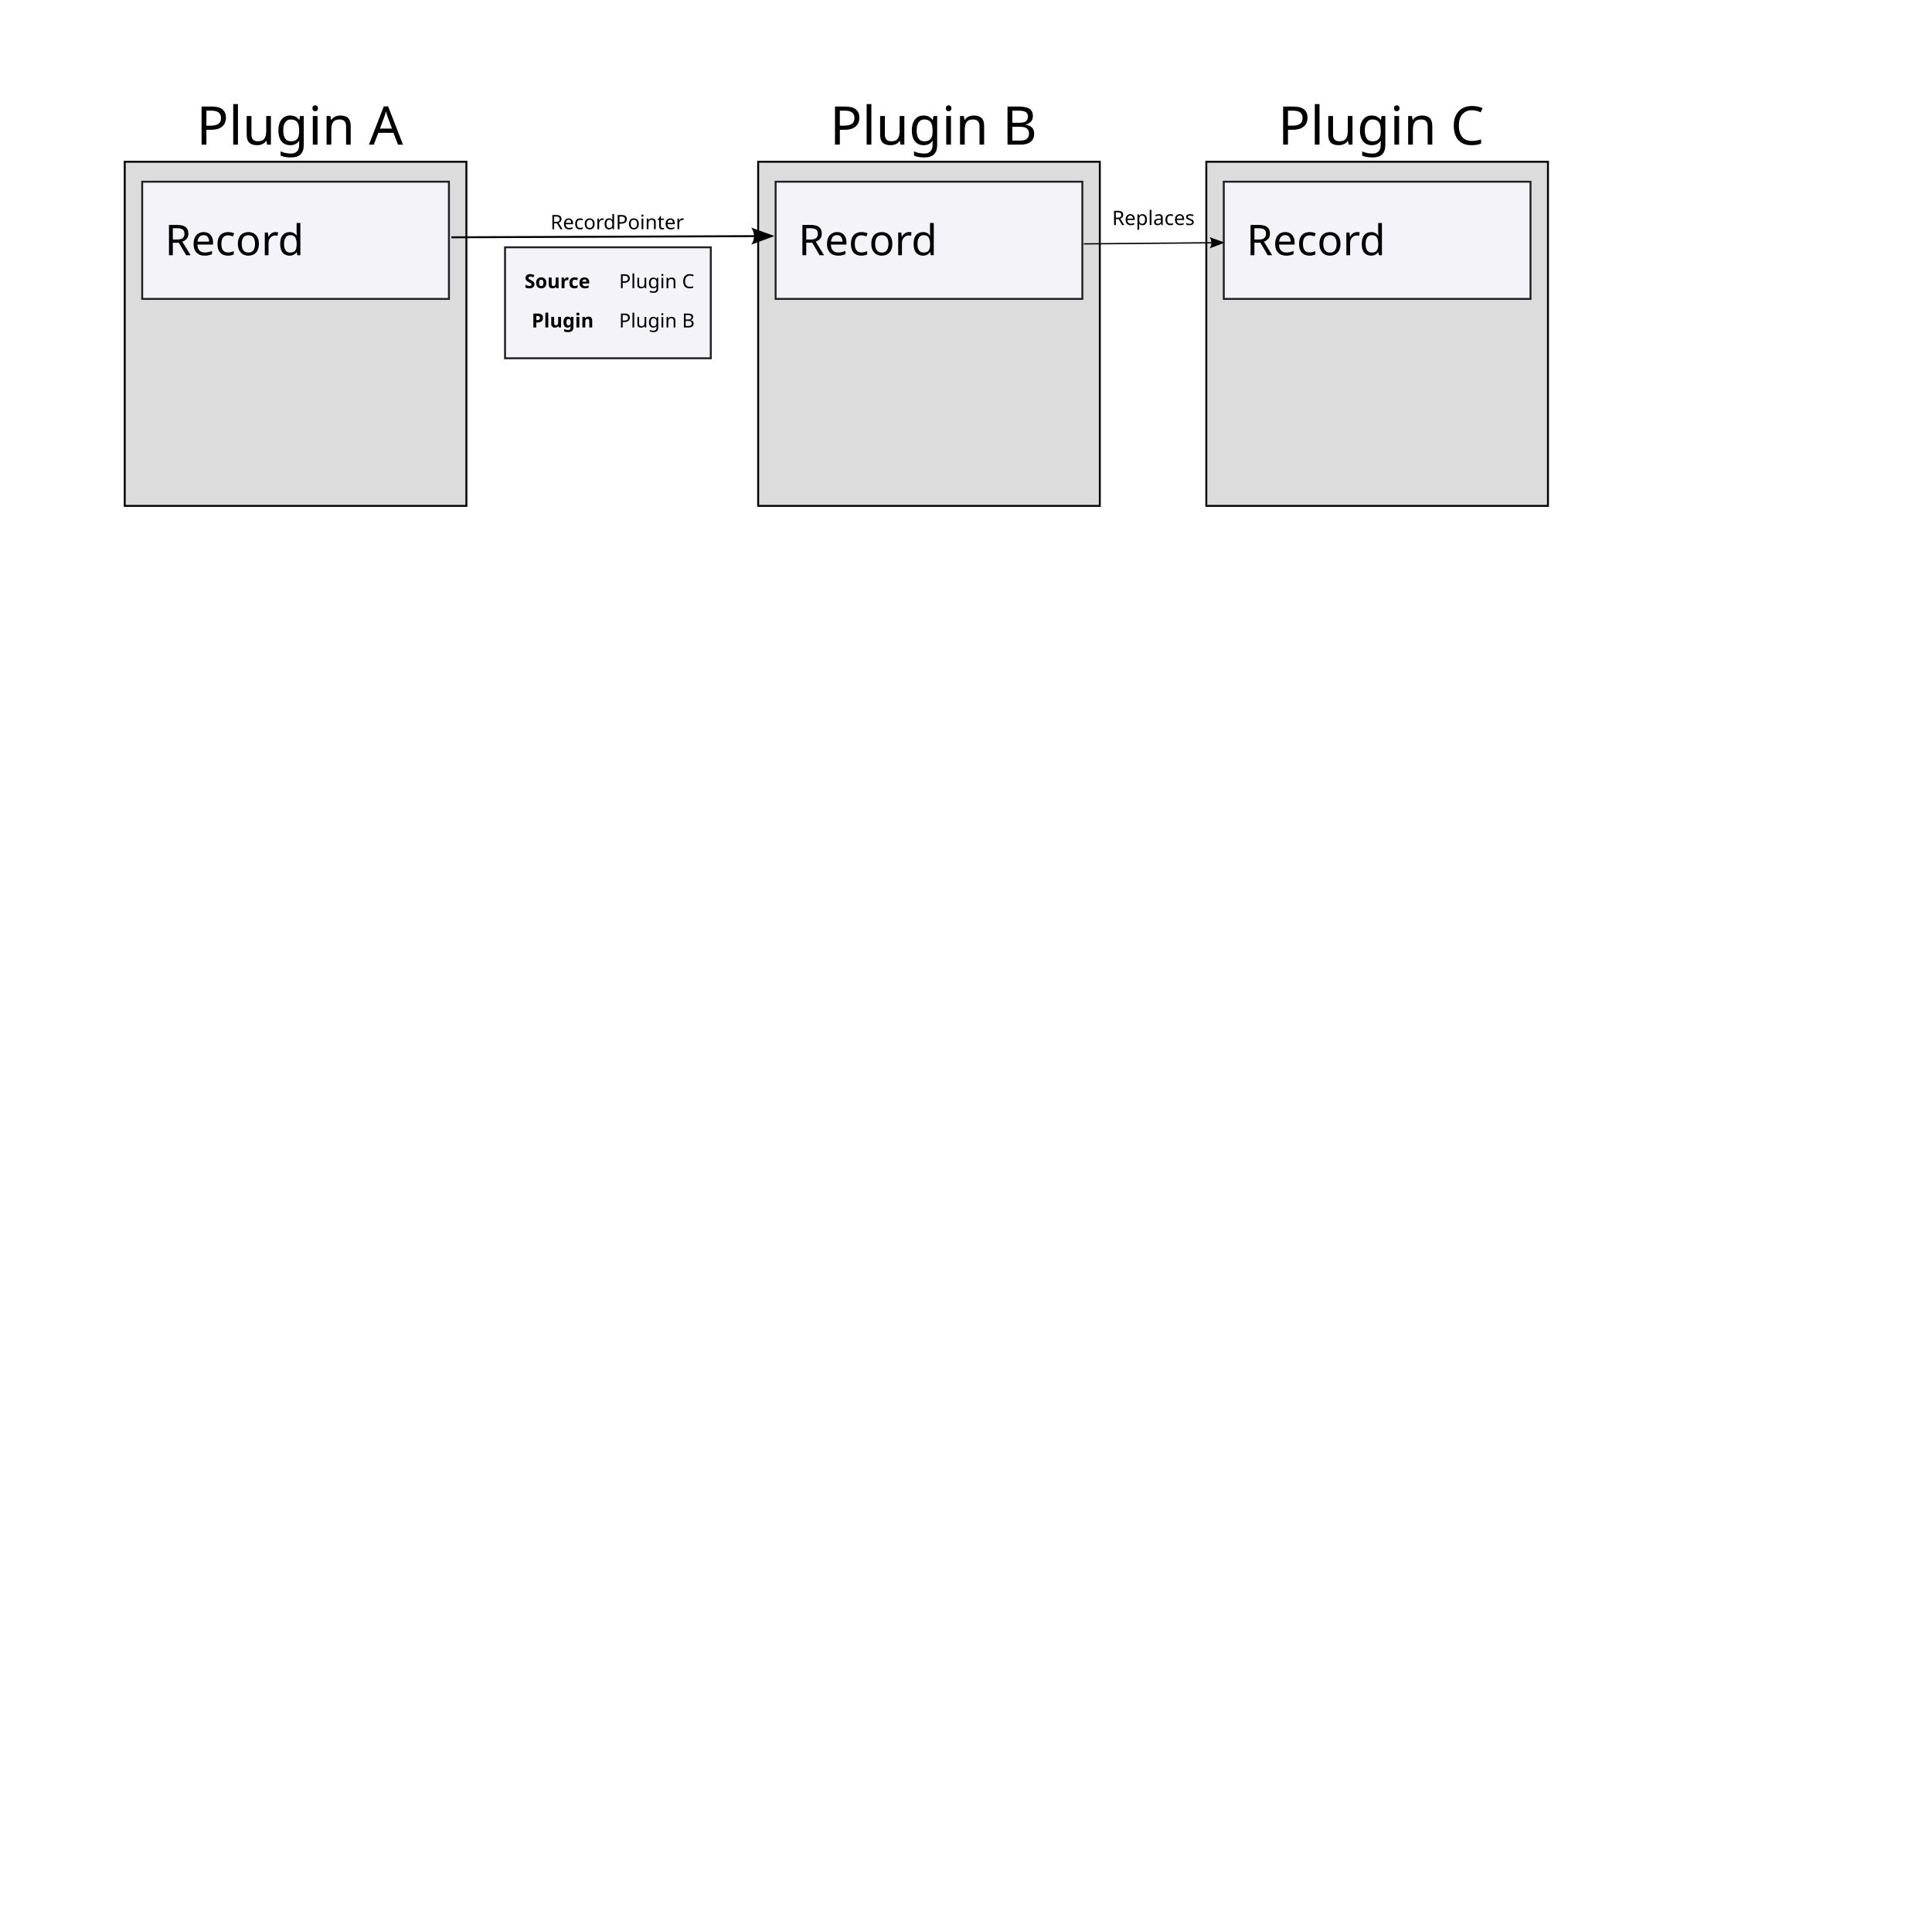
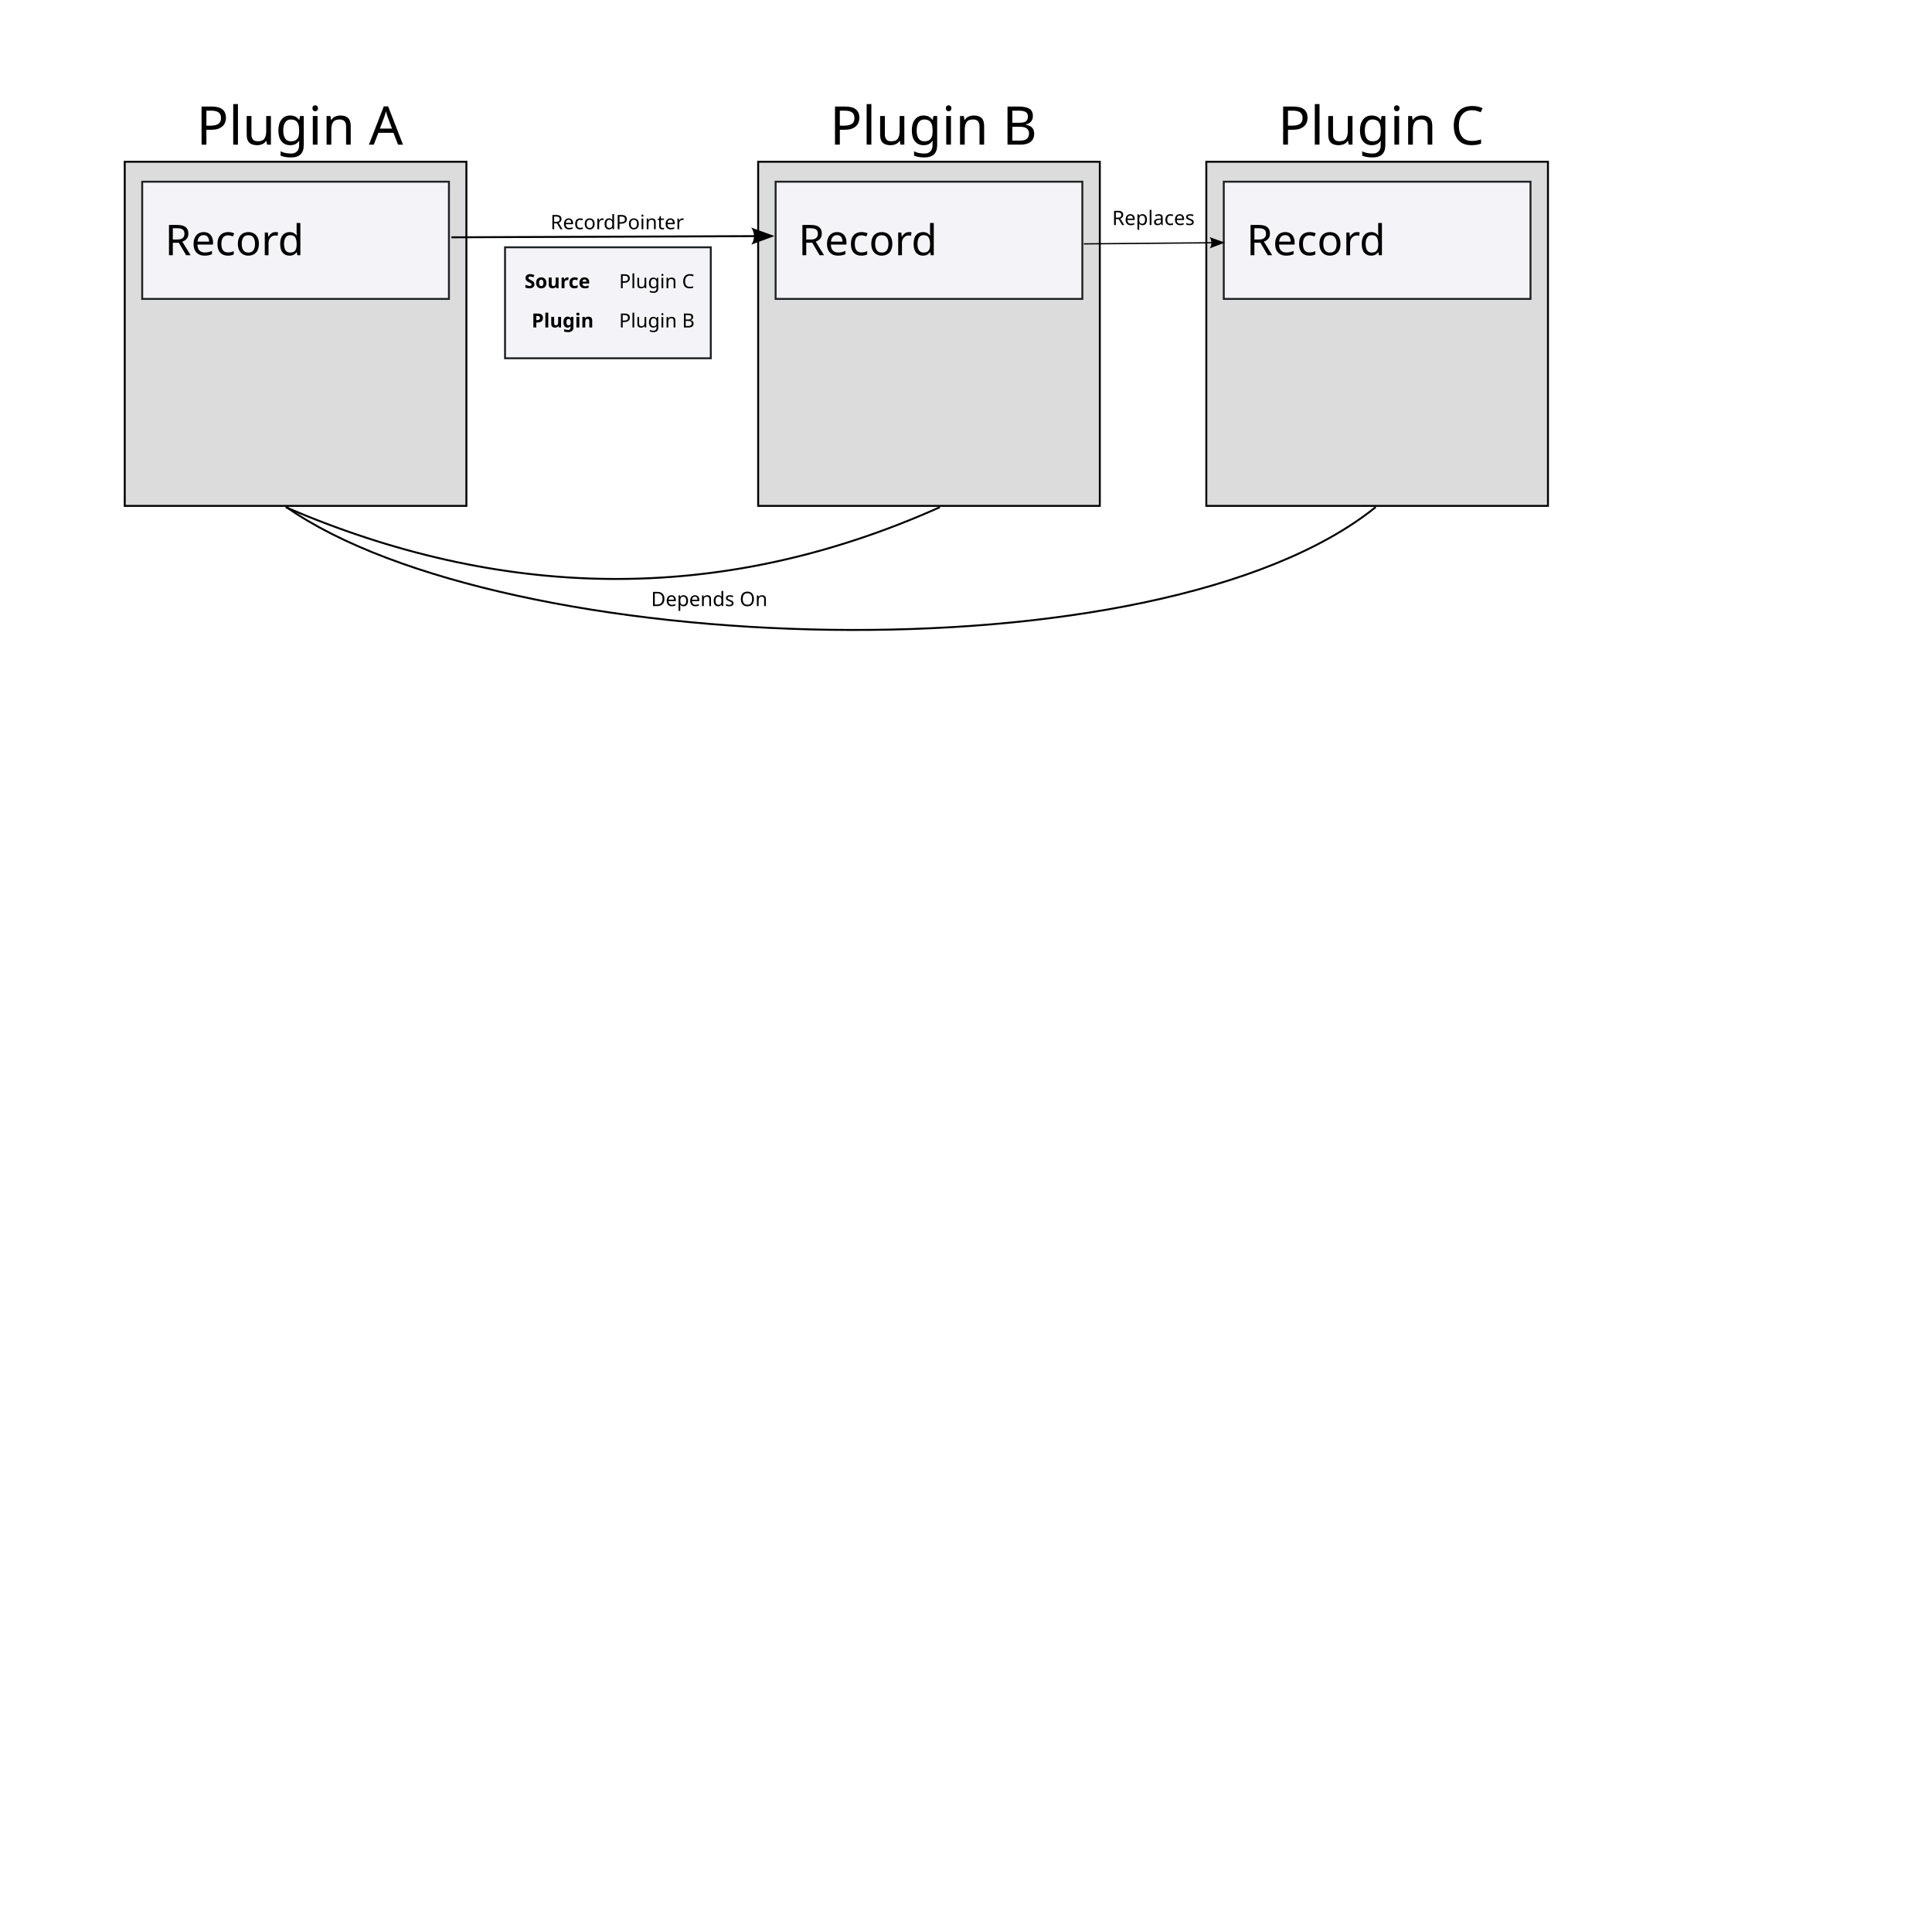
<svg xmlns="http://www.w3.org/2000/svg" xmlns:ns1="http://www.openswatchbook.org/uri/2009/osb" width="1000" height="1000" id="svg2985" version="1.1">
  <defs id="defs2987">
    <marker orient="auto" refY="0" refX="0" id="Arrow2Lend" style="overflow:visible">
      <path id="path3888" style="font-size:12px;fill-rule:evenodd;stroke-width:0.625;stroke-linejoin:round" d="M 8.719,4.034 -2.207,0.016 8.719,-4.002 c -1.745,2.372 -1.735,5.617 -6e-7,8.035 z" transform="matrix(-1.1,0,0,-1.1,-1.1,0)" />
    </marker>
    <linearGradient id="linearGradient3783" ns1:paint="solid">
      <stop style="stop-color:#1e2224;stop-opacity:1;" offset="0" id="stop3785" />
    </linearGradient>
    <marker orient="auto" refY="0" refX="0" id="Arrow2Lend-6" style="overflow:visible">
      <path id="path3888-2" style="font-size:12px;fill-rule:evenodd;stroke-width:0.625;stroke-linejoin:round" d="M 8.719,4.034 -2.207,0.016 8.719,-4.002 c -1.745,2.372 -1.735,5.617 -6e-7,8.035 z" transform="matrix(-1.1,0,0,-1.1,-1.1,0)" />
    </marker>
  </defs>
  <g id="layer1" transform="translate(-9.117021,783.1441)">
    <a id="a3838" transform="translate(25.8156,11.61702)" />
    <g id="g3845" transform="translate(19.46917,-770.2463)">
      <rect style="fill:#dcdcdc;fill-opacity:1;fill-rule:evenodd;stroke:#000000;stroke-width:1px;stroke-linecap:butt;stroke-linejoin:miter;stroke-opacity:1" id="rect2993" width="176.837" height="178.128" x="28.397" y="59.206" transform="translate(25.8156,11.61702)" />
      <text id="text3763" y="61.967" x="91.309" style="font-size:27.629px;font-style:normal;font-weight:normal;line-height:125%;letter-spacing:0px;word-spacing:0px;fill:#000000;fill-opacity:1;stroke:none;font-family:Sans" xml:space="preserve">
        <tspan y="61.967" x="91.309" id="tspan3765">Plugin A</tspan>
      </text>
      <rect y="81.149" x="63.248" height="60.667" width="158.766" id="rect3769" style="fill:#f4f3f7;fill-opacity:1;stroke:#1e2224;stroke-linecap:square;stroke-opacity:1" />
      <text id="text3771" y="119.21" x="74.993" style="font-size:21.951px;font-style:normal;font-weight:normal;line-height:125%;letter-spacing:0px;word-spacing:0px;fill:#000000;fill-opacity:1;stroke:none;font-family:Sans" xml:space="preserve">
        <tspan y="119.21" x="74.993" id="tspan3773">Record</tspan>
      </text>
    </g>
    <g id="g3853" transform="translate(27.85926,-772.0503)">
      <a transform="translate(25.8156,11.61702)" id="a3841">
        <rect style="fill:#dcdcdc;fill-opacity:1;fill-rule:evenodd;stroke:#000000;stroke-width:1px;stroke-linecap:butt;stroke-linejoin:miter;stroke-opacity:1" id="rect2993-5" width="176.837" height="178.128" x="347.865" y="61.01" />
      </a>
      <text id="text3763-2" y="63.771" x="410.777" style="font-size:27.629px;font-style:normal;font-weight:normal;line-height:125%;letter-spacing:0px;word-spacing:0px;fill:#000000;fill-opacity:1;stroke:none;font-family:Sans" xml:space="preserve">
        <tspan id="tspan3834" y="63.771" x="410.777">Plugin B</tspan>
      </text>
      <rect y="82.953" x="382.716" height="60.667" width="158.766" id="rect3769-1" style="fill:#f4f3f7;fill-opacity:1;stroke:#1e2224;stroke-linecap:square;stroke-opacity:1" />
      <text id="text3771-6" y="121.014" x="394.461" style="font-size:21.951px;font-style:normal;font-weight:normal;line-height:125%;letter-spacing:0px;word-spacing:0px;fill:#000000;fill-opacity:1;stroke:none;font-family:Sans" xml:space="preserve">
        <tspan y="121.014" x="394.461" id="tspan3773-8">Record</tspan>
      </text>
    </g>
    <path style="fill:none;stroke:#000000;stroke-width:1px;stroke-linecap:butt;stroke-linejoin:miter;stroke-opacity:1;marker-end:url(#Arrow2Lend)" d="m 242.774,-660.311 165.865,-0.645" id="path3862" />
    <text xml:space="preserve" style="font-size:10.312px;font-style:normal;font-weight:normal;line-height:125%;letter-spacing:0px;word-spacing:0px;fill:#000000;fill-opacity:1;stroke:none;font-family:Sans" x="294.03" y="-664.5" id="text4308">
      <tspan x="294.03" y="-664.5" id="tspan4312">RecordPointer</tspan>
    </text>
    <rect style="fill:#f4f3f7;fill-opacity:1;stroke:#1e2224;stroke-linecap:square;stroke-opacity:1" id="rect4316" width="106.489" height="57.44" x="270.526" y="-655.148" />
    <g id="g4407" transform="translate(66.08998,-734.5538)">
      <text id="text4318" y="100.57" x="214.502" style="font-size:10.084px;font-style:normal;font-weight:bold;line-height:125%;letter-spacing:0px;word-spacing:0px;fill:#000000;fill-opacity:1;stroke:none;font-family:Sans;-inkscape-font-specification:Sans Bold" xml:space="preserve">
        <tspan y="100.57" x="214.502" id="tspan4320">Source</tspan>
      </text>
      <text id="text4318-8" y="120.9" x="218.195" style="font-size:10.084px;font-style:normal;font-weight:bold;line-height:125%;letter-spacing:0px;word-spacing:0px;fill:#000000;fill-opacity:1;stroke:none;font-family:Sans;-inkscape-font-specification:Sans Bold" xml:space="preserve">
        <tspan id="tspan4343" y="120.9" x="218.195">Plugin</tspan>
      </text>
      <text id="text4318-7" y="100.57" x="263.444" style="font-size:10.084px;font-style:normal;font-weight:normal;line-height:125%;letter-spacing:0px;word-spacing:0px;fill:#000000;fill-opacity:1;stroke:none;font-family:Sans;-inkscape-font-specification:Sans" xml:space="preserve">
        <tspan id="tspan4380" y="100.57" x="263.444">Plugin C</tspan>
      </text>
      <text id="text4318-7-1" y="120.9" x="263.444" style="font-size:10.084px;font-style:normal;font-weight:normal;line-height:125%;letter-spacing:0px;word-spacing:0px;fill:#000000;fill-opacity:1;stroke:none;font-family:Sans;-inkscape-font-specification:Sans" xml:space="preserve">
        <tspan id="tspan4380-2" y="120.9" x="263.444">Plugin B</tspan>
      </text>
    </g>
    <g id="g3853-6" transform="translate(259.8218,-772.0503)">
      <a transform="translate(25.8156,11.61702)" id="a3841-0">
        <rect style="fill:#dcdcdc;fill-opacity:1;fill-rule:evenodd;stroke:#000000;stroke-width:1px;stroke-linecap:butt;stroke-linejoin:miter;stroke-opacity:1" id="rect2993-5-4" width="176.837" height="178.128" x="347.865" y="61.01" />
      </a>
      <text id="text3763-2-9" y="63.771" x="410.777" style="font-size:27.629px;font-style:normal;font-weight:normal;line-height:125%;letter-spacing:0px;word-spacing:0px;fill:#000000;fill-opacity:1;stroke:none;font-family:Sans" xml:space="preserve">
        <tspan id="tspan3834-4" y="63.771" x="410.777">Plugin C</tspan>
      </text>
      <rect y="82.953" x="382.716" height="60.667" width="158.766" id="rect3769-1-6" style="fill:#f4f3f7;fill-opacity:1;stroke:#1e2224;stroke-linecap:square;stroke-opacity:1" />
      <text id="text3771-6-0" y="121.014" x="394.461" style="font-size:21.951px;font-style:normal;font-weight:normal;line-height:125%;letter-spacing:0px;word-spacing:0px;fill:#000000;fill-opacity:1;stroke:none;font-family:Sans" xml:space="preserve">
        <tspan y="121.014" x="394.461" id="tspan3773-8-3">Record</tspan>
      </text>
    </g>
    <path style="fill:none;stroke:#000000;stroke-width:0.659px;stroke-linecap:butt;stroke-linejoin:miter;stroke-opacity:1;marker-end:url(#Arrow2Lend)" d="m 570.15,-656.908 72.094,-0.645" id="path3862-4" />
    <text xml:space="preserve" style="font-size:10.312px;font-style:normal;font-weight:normal;line-height:125%;letter-spacing:0px;word-spacing:0px;fill:#000000;fill-opacity:1;stroke:none;font-family:Sans" x="584.753" y="-666.677" id="text4308-5">
      <tspan x="584.753" y="-666.677" id="tspan4503">Replaces</tspan>
    </text>
+     <path style="fill:none;stroke:#000000;stroke-width:1px;stroke-linecap:butt;stroke-linejoin:miter;stroke-opacity:1" d="m 147.861,262.523 c 109.795,47.191 222.81,51.821 338.619,0" id="path4524" transform="translate(9.117021,-783.1441)" />
+     <path style="fill:none;stroke:#000000;stroke-width:1px;stroke-linecap:butt;stroke-linejoin:miter;stroke-opacity:1" d="m 157.339,-520.683 c 112.079,78.405 450.916,90.979 563.86,0" id="path4524-8" />
+     <text xml:space="preserve" style="font-size:10.312px;font-style:normal;font-weight:normal;line-height:125%;letter-spacing:0px;word-spacing:0px;fill:#000000;fill-opacity:1;stroke:none;font-family:Sans" x="346.11" y="-469.436" id="text4308-1">
+       <tspan x="346.11" y="-469.436" id="tspan4312-2">Depends On</tspan>
+     </text>
  </g>
</svg>
